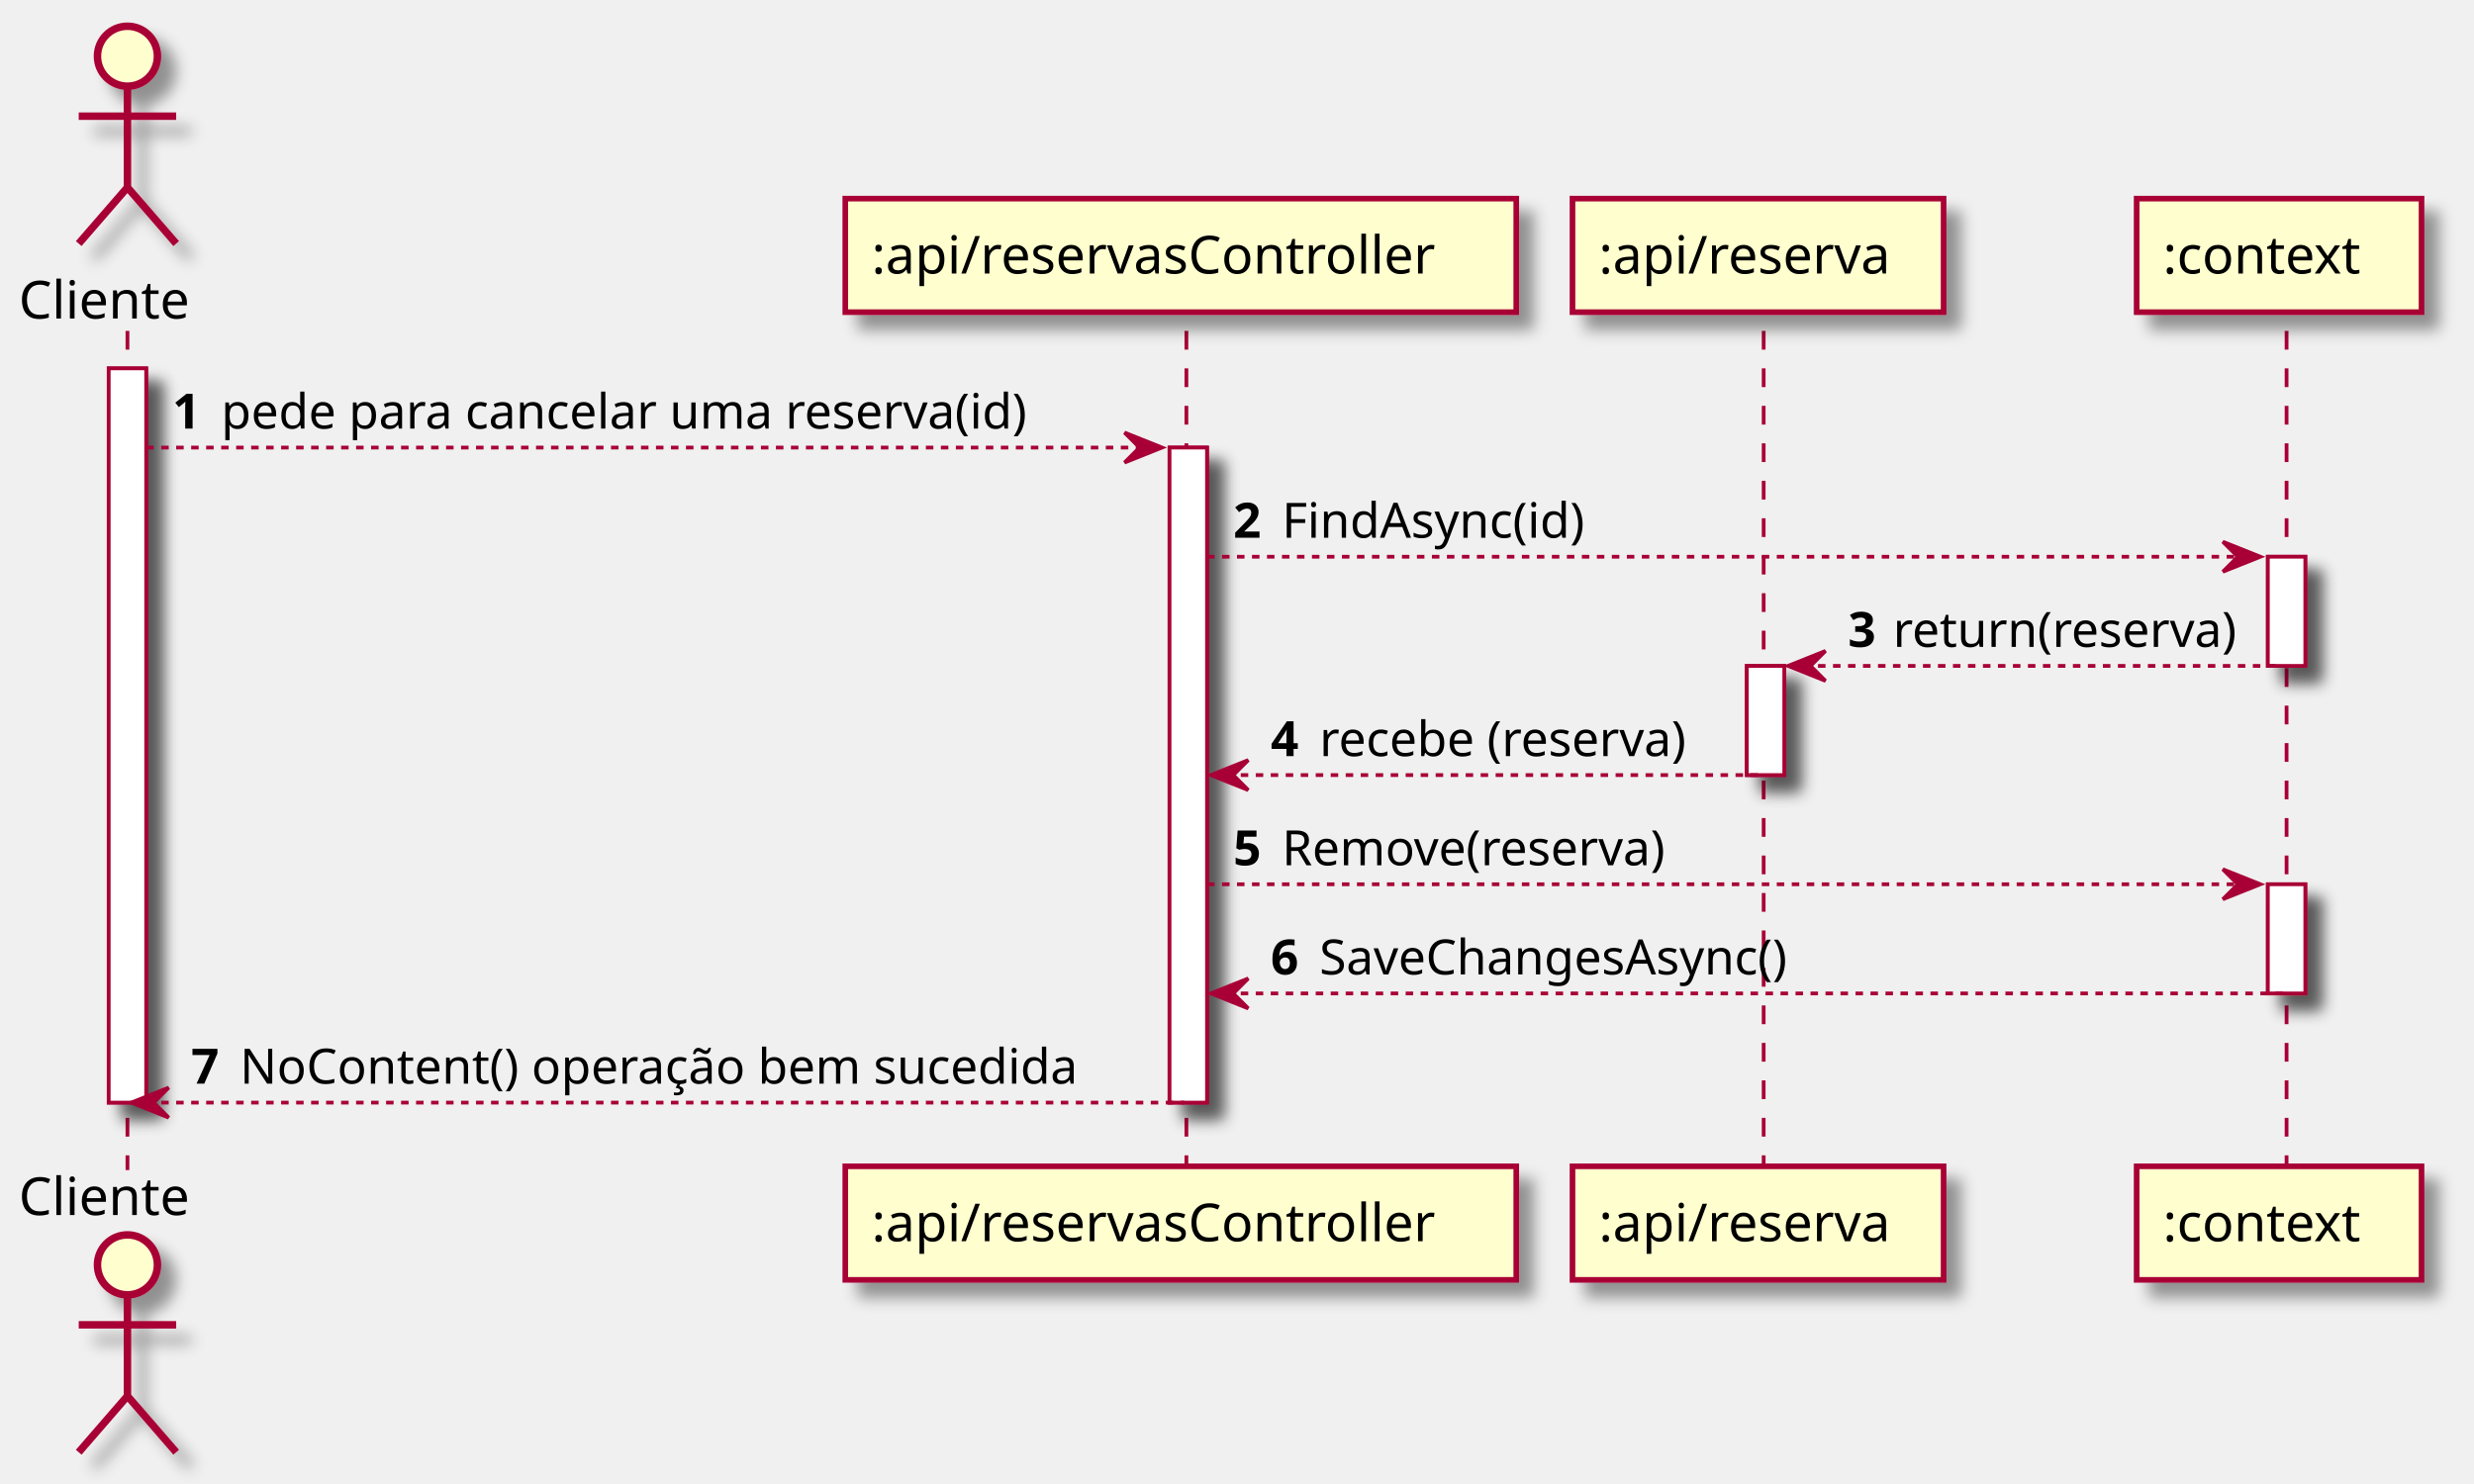
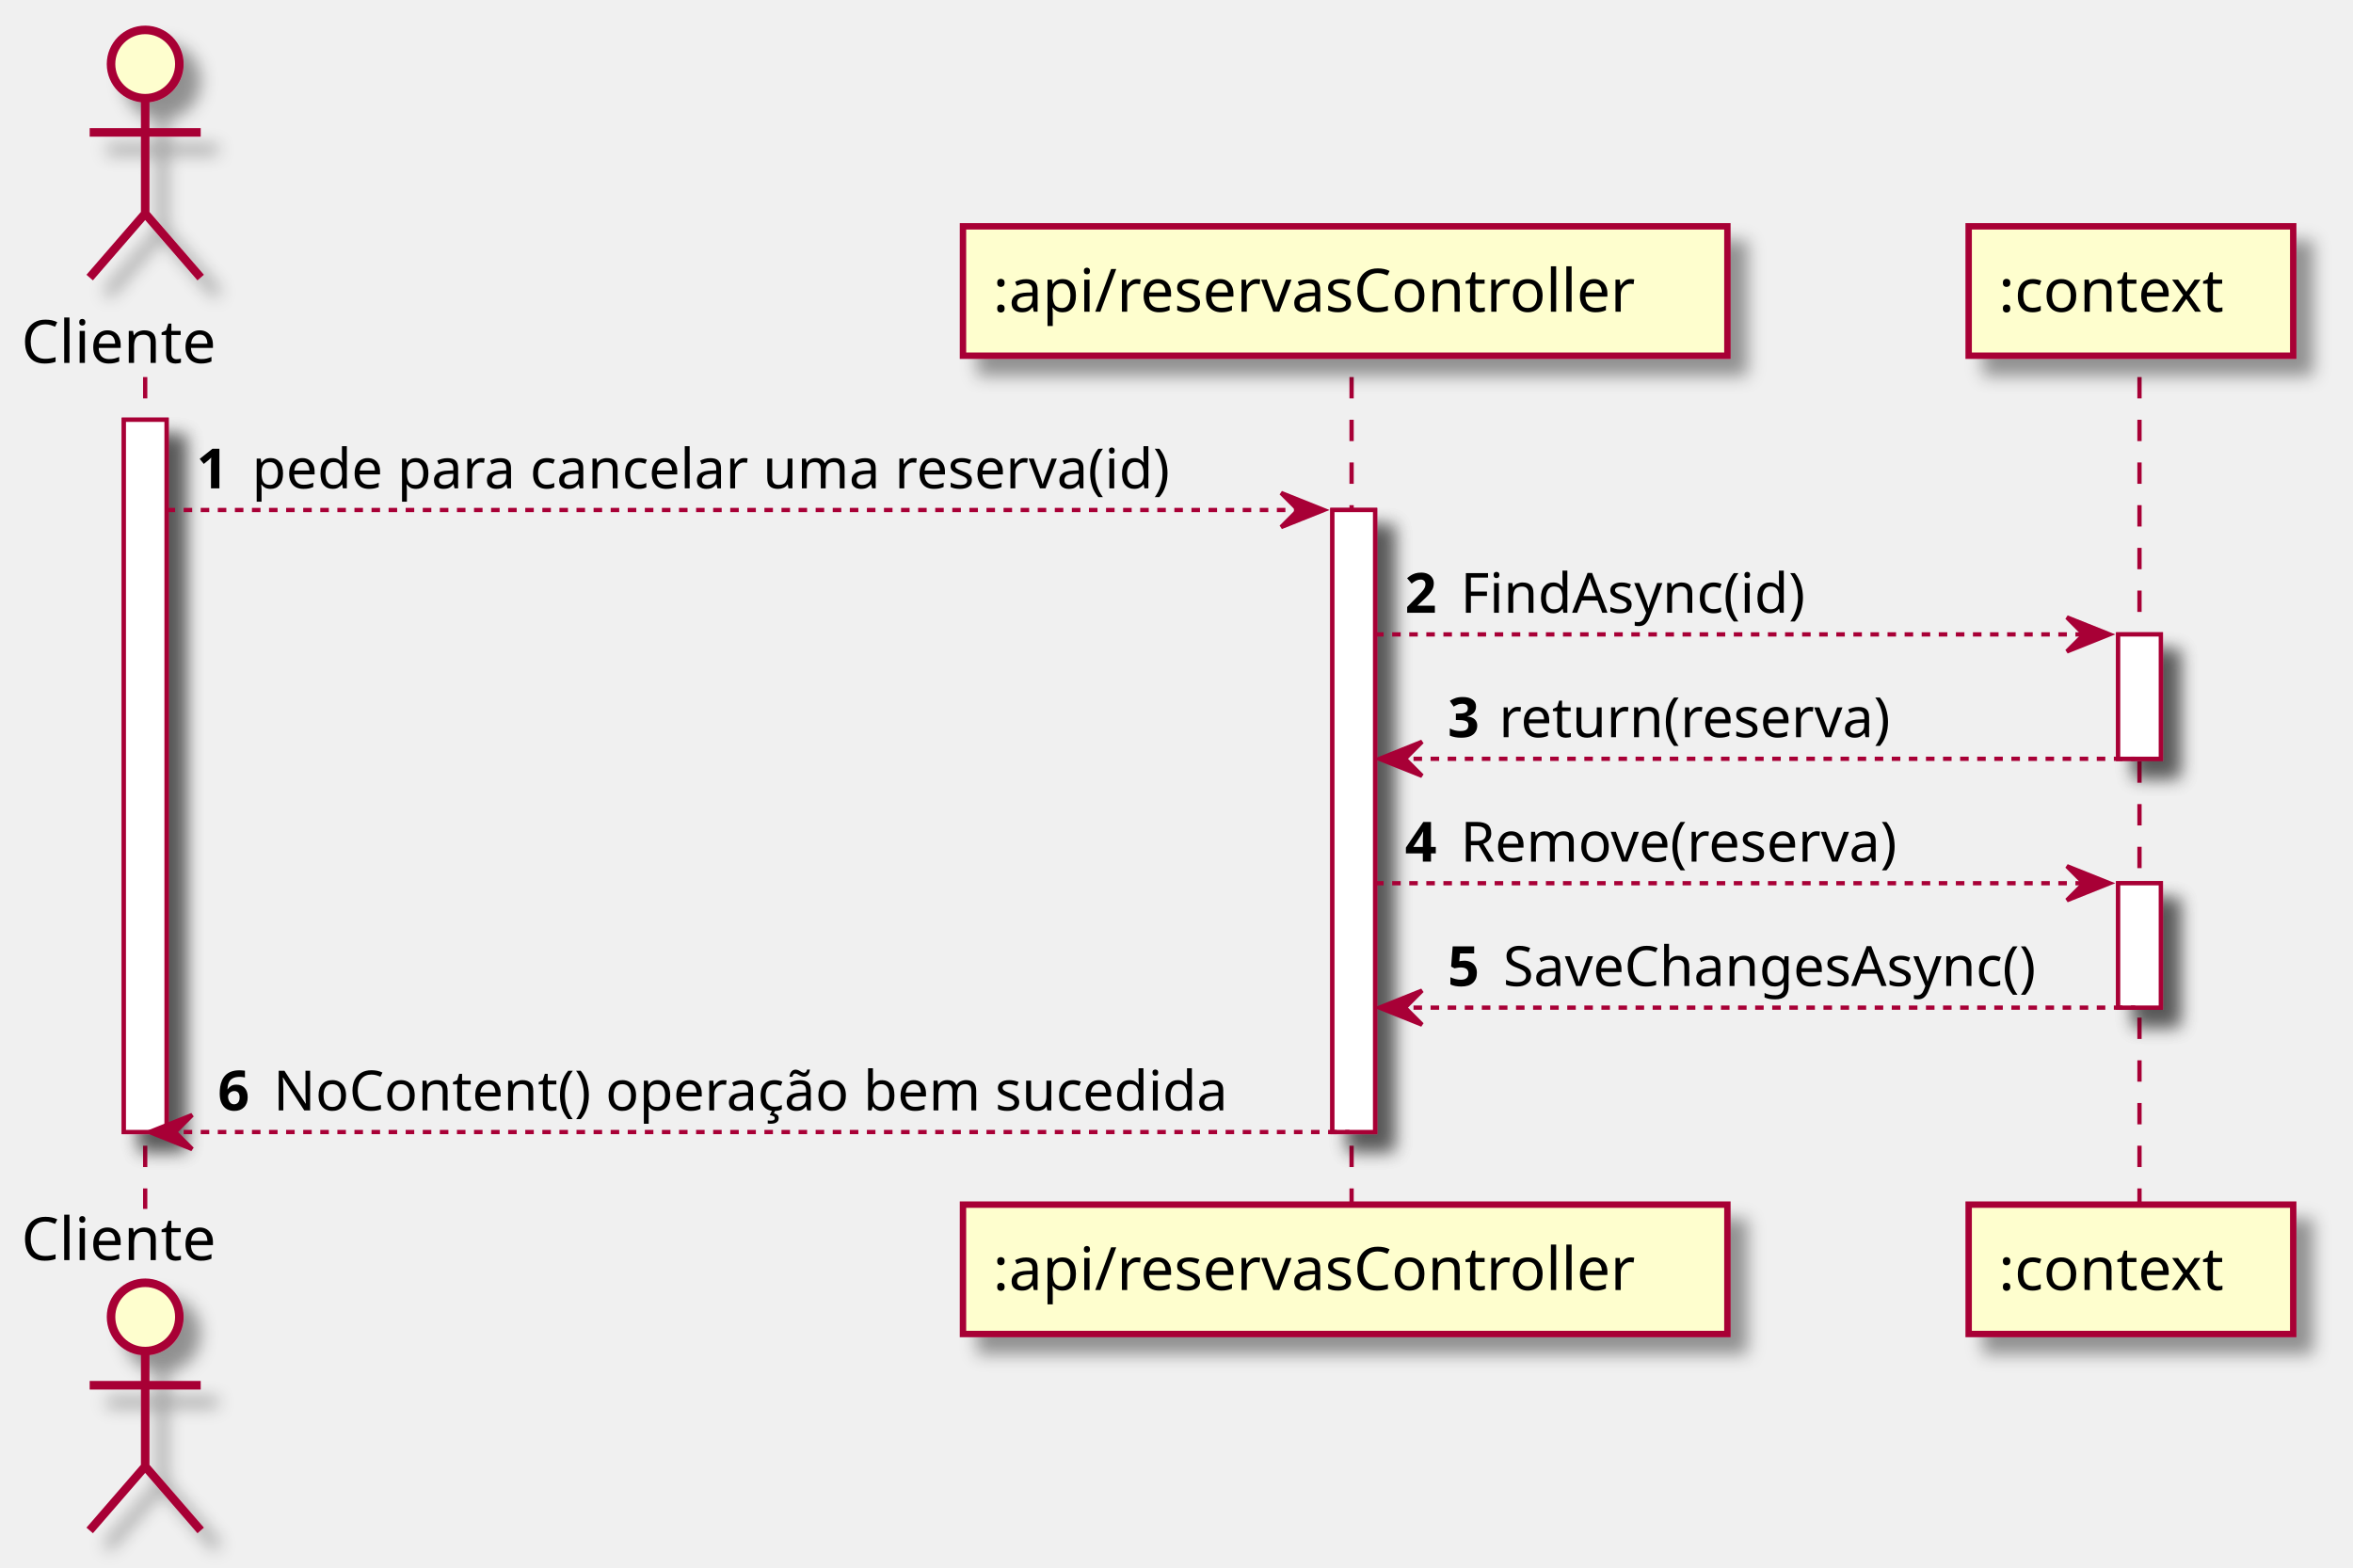
- <svg xmlns="http://www.w3.org/2000/svg" contentScriptType="application/ecmascript" contentStyleType="text/css" height="396px" preserveAspectRatio="none" style="width:660px;height:396px;" version="1.1" viewBox="0 0 660 396" width="660px" zoomAndPan="magnify">
+ <svg xmlns="http://www.w3.org/2000/svg" contentScriptType="application/ecmascript" contentStyleType="text/css" height="367px" preserveAspectRatio="none" style="width:551px;height:367px;" version="1.1" viewBox="0 0 551 367" width="551px" zoomAndPan="magnify">
  <defs>
-     <filter height="300%" id="fyr14nv1s4i1c" width="300%" x="-1" y="-1">
+     <filter height="300%" id="f2esls2cf43bx" width="300%" x="-1" y="-1">
      <feGaussianBlur result="blurOut" stdDeviation="2.0" />
      <feColorMatrix in="blurOut" result="blurOut2" type="matrix" values="0 0 0 0 0 0 0 0 0 0 0 0 0 0 0 0 0 0 .4 0" />
      <feOffset dx="4.0" dy="4.0" in="blurOut2" result="blurOut3" />
      <feBlend in="SourceGraphic" in2="blurOut3" mode="normal" />
    </filter>
  </defs>
  <g>
-     <rect fill="#FFFFFF" filter="url(#fyr14nv1s4i1c)" height="195.93" style="stroke:#A80036;stroke-width:1.0;" width="10" x="29" y="98.297" />
-     <rect fill="#FFFFFF" filter="url(#fyr14nv1s4i1c)" height="174.797" style="stroke:#A80036;stroke-width:1.0;" width="10" x="312" y="119.43" />
-     <rect fill="#FFFFFF" filter="url(#fyr14nv1s4i1c)" height="29.133" style="stroke:#A80036;stroke-width:1.0;" width="10" x="466" y="177.695" />
-     <rect fill="#FFFFFF" filter="url(#fyr14nv1s4i1c)" height="29.133" style="stroke:#A80036;stroke-width:1.0;" width="10" x="605" y="148.562" />
-     <rect fill="#FFFFFF" filter="url(#fyr14nv1s4i1c)" height="29.133" style="stroke:#A80036;stroke-width:1.0;" width="10" x="605" y="235.961" />
-     <line style="stroke:#A80036;stroke-width:1.0;stroke-dasharray:5.0,5.0;" x1="34" x2="34" y1="88.297" y2="312.227" />
-     <line style="stroke:#A80036;stroke-width:1.0;stroke-dasharray:5.0,5.0;" x1="316.5" x2="316.5" y1="88.297" y2="312.227" />
-     <line style="stroke:#A80036;stroke-width:1.0;stroke-dasharray:5.0,5.0;" x1="470.5" x2="470.5" y1="88.297" y2="312.227" />
-     <line style="stroke:#A80036;stroke-width:1.0;stroke-dasharray:5.0,5.0;" x1="610" x2="610" y1="88.297" y2="312.227" />
+     <rect fill="#FFFFFF" filter="url(#f2esls2cf43bx)" height="166.797" style="stroke:#A80036;stroke-width:1.0;" width="10" x="29" y="98.297" />
+     <rect fill="#FFFFFF" filter="url(#f2esls2cf43bx)" height="145.664" style="stroke:#A80036;stroke-width:1.0;" width="10" x="312" y="119.43" />
+     <rect fill="#FFFFFF" filter="url(#f2esls2cf43bx)" height="29.133" style="stroke:#A80036;stroke-width:1.0;" width="10" x="496" y="148.562" />
+     <rect fill="#FFFFFF" filter="url(#f2esls2cf43bx)" height="29.133" style="stroke:#A80036;stroke-width:1.0;" width="10" x="496" y="206.828" />
+     <line style="stroke:#A80036;stroke-width:1.0;stroke-dasharray:5.0,5.0;" x1="34" x2="34" y1="88.297" y2="283.094" />
+     <line style="stroke:#A80036;stroke-width:1.0;stroke-dasharray:5.0,5.0;" x1="316.5" x2="316.5" y1="88.297" y2="283.094" />
+     <line style="stroke:#A80036;stroke-width:1.0;stroke-dasharray:5.0,5.0;" x1="501" x2="501" y1="88.297" y2="283.094" />
    <text fill="#000000" font-family="sans-serif" font-size="14" lengthAdjust="spacing" textLength="52" x="5" y="84.995">Cliente</text>
-     <ellipse cx="34" cy="15" fill="#FEFECE" filter="url(#fyr14nv1s4i1c)" rx="8" ry="8" style="stroke:#A80036;stroke-width:2.0;" />
-     <path d="M34,23 L34,50 M21,31 L47,31 M34,50 L21,65 M34,50 L47,65 " fill="none" filter="url(#fyr14nv1s4i1c)" style="stroke:#A80036;stroke-width:2.0;" />
-     <text fill="#000000" font-family="sans-serif" font-size="14" lengthAdjust="spacing" textLength="52" x="5" y="324.222">Cliente</text>
-     <ellipse cx="34" cy="337.523" fill="#FEFECE" filter="url(#fyr14nv1s4i1c)" rx="8" ry="8" style="stroke:#A80036;stroke-width:2.0;" />
-     <path d="M34,345.523 L34,372.523 M21,353.523 L47,353.523 M34,372.523 L21,387.523 M34,372.523 L47,387.523 " fill="none" filter="url(#fyr14nv1s4i1c)" style="stroke:#A80036;stroke-width:2.0;" />
-     <rect fill="#FEFECE" filter="url(#fyr14nv1s4i1c)" height="30.297" style="stroke:#A80036;stroke-width:1.5;" width="179" x="225.5" y="53" />
+     <ellipse cx="34" cy="15" fill="#FEFECE" filter="url(#f2esls2cf43bx)" rx="8" ry="8" style="stroke:#A80036;stroke-width:2.0;" />
+     <path d="M34,23 L34,50 M21,31 L47,31 M34,50 L21,65 M34,50 L47,65 " fill="none" filter="url(#f2esls2cf43bx)" style="stroke:#A80036;stroke-width:2.0;" />
+     <text fill="#000000" font-family="sans-serif" font-size="14" lengthAdjust="spacing" textLength="52" x="5" y="295.089">Cliente</text>
+     <ellipse cx="34" cy="308.391" fill="#FEFECE" filter="url(#f2esls2cf43bx)" rx="8" ry="8" style="stroke:#A80036;stroke-width:2.0;" />
+     <path d="M34,316.391 L34,343.391 M21,324.391 L47,324.391 M34,343.391 L21,358.391 M34,343.391 L47,358.391 " fill="none" filter="url(#f2esls2cf43bx)" style="stroke:#A80036;stroke-width:2.0;" />
+     <rect fill="#FEFECE" filter="url(#f2esls2cf43bx)" height="30.297" style="stroke:#A80036;stroke-width:1.5;" width="179" x="225.5" y="53" />
    <text fill="#000000" font-family="sans-serif" font-size="14" lengthAdjust="spacing" textLength="165" x="232.5" y="72.995">:api/reservasController</text>
-     <rect fill="#FEFECE" filter="url(#fyr14nv1s4i1c)" height="30.297" style="stroke:#A80036;stroke-width:1.5;" width="179" x="225.5" y="311.227" />
-     <text fill="#000000" font-family="sans-serif" font-size="14" lengthAdjust="spacing" textLength="165" x="232.5" y="331.222">:api/reservasController</text>
-     <rect fill="#FEFECE" filter="url(#fyr14nv1s4i1c)" height="30.297" style="stroke:#A80036;stroke-width:1.5;" width="99" x="419.5" y="53" />
-     <text fill="#000000" font-family="sans-serif" font-size="14" lengthAdjust="spacing" textLength="85" x="426.5" y="72.995">:api/reserva</text>
-     <rect fill="#FEFECE" filter="url(#fyr14nv1s4i1c)" height="30.297" style="stroke:#A80036;stroke-width:1.5;" width="99" x="419.5" y="311.227" />
-     <text fill="#000000" font-family="sans-serif" font-size="14" lengthAdjust="spacing" textLength="85" x="426.5" y="331.222">:api/reserva</text>
-     <rect fill="#FEFECE" filter="url(#fyr14nv1s4i1c)" height="30.297" style="stroke:#A80036;stroke-width:1.5;" width="76" x="570" y="53" />
-     <text fill="#000000" font-family="sans-serif" font-size="14" lengthAdjust="spacing" textLength="62" x="577" y="72.995">:context</text>
-     <rect fill="#FEFECE" filter="url(#fyr14nv1s4i1c)" height="30.297" style="stroke:#A80036;stroke-width:1.5;" width="76" x="570" y="311.227" />
-     <text fill="#000000" font-family="sans-serif" font-size="14" lengthAdjust="spacing" textLength="62" x="577" y="331.222">:context</text>
-     <rect fill="#FFFFFF" filter="url(#fyr14nv1s4i1c)" height="195.93" style="stroke:#A80036;stroke-width:1.0;" width="10" x="29" y="98.297" />
-     <rect fill="#FFFFFF" filter="url(#fyr14nv1s4i1c)" height="174.797" style="stroke:#A80036;stroke-width:1.0;" width="10" x="312" y="119.43" />
-     <rect fill="#FFFFFF" filter="url(#fyr14nv1s4i1c)" height="29.133" style="stroke:#A80036;stroke-width:1.0;" width="10" x="466" y="177.695" />
-     <rect fill="#FFFFFF" filter="url(#fyr14nv1s4i1c)" height="29.133" style="stroke:#A80036;stroke-width:1.0;" width="10" x="605" y="148.562" />
-     <rect fill="#FFFFFF" filter="url(#fyr14nv1s4i1c)" height="29.133" style="stroke:#A80036;stroke-width:1.0;" width="10" x="605" y="235.961" />
+     <rect fill="#FEFECE" filter="url(#f2esls2cf43bx)" height="30.297" style="stroke:#A80036;stroke-width:1.5;" width="179" x="225.5" y="282.094" />
+     <text fill="#000000" font-family="sans-serif" font-size="14" lengthAdjust="spacing" textLength="165" x="232.5" y="302.089">:api/reservasController</text>
+     <rect fill="#FEFECE" filter="url(#f2esls2cf43bx)" height="30.297" style="stroke:#A80036;stroke-width:1.5;" width="76" x="461" y="53" />
+     <text fill="#000000" font-family="sans-serif" font-size="14" lengthAdjust="spacing" textLength="62" x="468" y="72.995">:context</text>
+     <rect fill="#FEFECE" filter="url(#f2esls2cf43bx)" height="30.297" style="stroke:#A80036;stroke-width:1.5;" width="76" x="461" y="282.094" />
+     <text fill="#000000" font-family="sans-serif" font-size="14" lengthAdjust="spacing" textLength="62" x="468" y="302.089">:context</text>
+     <rect fill="#FFFFFF" filter="url(#f2esls2cf43bx)" height="166.797" style="stroke:#A80036;stroke-width:1.0;" width="10" x="29" y="98.297" />
+     <rect fill="#FFFFFF" filter="url(#f2esls2cf43bx)" height="145.664" style="stroke:#A80036;stroke-width:1.0;" width="10" x="312" y="119.43" />
+     <rect fill="#FFFFFF" filter="url(#f2esls2cf43bx)" height="29.133" style="stroke:#A80036;stroke-width:1.0;" width="10" x="496" y="148.562" />
+     <rect fill="#FFFFFF" filter="url(#f2esls2cf43bx)" height="29.133" style="stroke:#A80036;stroke-width:1.0;" width="10" x="496" y="206.828" />
    <polygon fill="#A80036" points="300,115.43,310,119.43,300,123.43,304,119.43" style="stroke:#A80036;stroke-width:1.0;" />
    <line style="stroke:#A80036;stroke-width:1.0;stroke-dasharray:2.0,2.0;" x1="39" x2="306" y1="119.43" y2="119.43" />
    <text fill="#000000" font-family="sans-serif" font-size="13" font-weight="bold" lengthAdjust="spacing" textLength="9" x="46" y="114.364">1</text>
    <text fill="#000000" font-family="sans-serif" font-size="13" lengthAdjust="spacing" textLength="230" x="59" y="114.364">pede para cancelar uma reserva(id)</text>
-     <polygon fill="#A80036" points="593,144.562,603,148.562,593,152.562,597,148.562" style="stroke:#A80036;stroke-width:1.0;" />
-     <line style="stroke:#A80036;stroke-width:1.0;stroke-dasharray:2.0,2.0;" x1="322" x2="599" y1="148.562" y2="148.562" />
+     <polygon fill="#A80036" points="484,144.562,494,148.562,484,152.562,488,148.562" style="stroke:#A80036;stroke-width:1.0;" />
+     <line style="stroke:#A80036;stroke-width:1.0;stroke-dasharray:2.0,2.0;" x1="322" x2="490" y1="148.562" y2="148.562" />
    <text fill="#000000" font-family="sans-serif" font-size="13" font-weight="bold" lengthAdjust="spacing" textLength="9" x="329" y="143.497">2</text>
    <text fill="#000000" font-family="sans-serif" font-size="13" lengthAdjust="spacing" textLength="86" x="342" y="143.497">FindAsync(id)</text>
-     <polygon fill="#A80036" points="487,173.695,477,177.695,487,181.695,483,177.695" style="stroke:#A80036;stroke-width:1.0;" />
-     <line style="stroke:#A80036;stroke-width:1.0;stroke-dasharray:2.0,2.0;" x1="481" x2="609" y1="177.695" y2="177.695" />
-     <text fill="#000000" font-family="sans-serif" font-size="13" font-weight="bold" lengthAdjust="spacing" textLength="8" x="493" y="172.629">3</text>
-     <text fill="#000000" font-family="sans-serif" font-size="13" lengthAdjust="spacing" textLength="98" x="505" y="172.629">return(reserva)</text>
-     <polygon fill="#A80036" points="333,202.828,323,206.828,333,210.828,329,206.828" style="stroke:#A80036;stroke-width:1.0;" />
-     <line style="stroke:#A80036;stroke-width:1.0;stroke-dasharray:2.0,2.0;" x1="327" x2="470" y1="206.828" y2="206.828" />
-     <text fill="#000000" font-family="sans-serif" font-size="13" font-weight="bold" lengthAdjust="spacing" textLength="9" x="339" y="201.762">4</text>
-     <text fill="#000000" font-family="sans-serif" font-size="13" lengthAdjust="spacing" textLength="107" x="352" y="201.762">recebe (reserva)</text>
-     <polygon fill="#A80036" points="593,231.961,603,235.961,593,239.961,597,235.961" style="stroke:#A80036;stroke-width:1.0;" />
-     <line style="stroke:#A80036;stroke-width:1.0;stroke-dasharray:2.0,2.0;" x1="322" x2="599" y1="235.961" y2="235.961" />
-     <text fill="#000000" font-family="sans-serif" font-size="13" font-weight="bold" lengthAdjust="spacing" textLength="9" x="329" y="230.895">5</text>
-     <text fill="#000000" font-family="sans-serif" font-size="13" lengthAdjust="spacing" textLength="113" x="342" y="230.895">Remove(reserva)</text>
-     <polygon fill="#A80036" points="333,261.094,323,265.094,333,269.094,329,265.094" style="stroke:#A80036;stroke-width:1.0;" />
-     <line style="stroke:#A80036;stroke-width:1.0;stroke-dasharray:2.0,2.0;" x1="327" x2="609" y1="265.094" y2="265.094" />
-     <text fill="#000000" font-family="sans-serif" font-size="13" font-weight="bold" lengthAdjust="spacing" textLength="9" x="339" y="260.028">6</text>
-     <text fill="#000000" font-family="sans-serif" font-size="13" lengthAdjust="spacing" textLength="137" x="352" y="260.028">SaveChangesAsync()</text>
-     <polygon fill="#A80036" points="45,290.227,35,294.227,45,298.227,41,294.227" style="stroke:#A80036;stroke-width:1.0;" />
-     <line style="stroke:#A80036;stroke-width:1.0;stroke-dasharray:2.0,2.0;" x1="39" x2="316" y1="294.227" y2="294.227" />
-     <text fill="#000000" font-family="sans-serif" font-size="13" font-weight="bold" lengthAdjust="spacing" textLength="9" x="51" y="289.161">7</text>
-     <text fill="#000000" font-family="sans-serif" font-size="13" lengthAdjust="spacing" textLength="236" x="64" y="289.161">NoContent() operação bem sucedida</text>
+     <polygon fill="#A80036" points="333,173.695,323,177.695,333,181.695,329,177.695" style="stroke:#A80036;stroke-width:1.0;" />
+     <line style="stroke:#A80036;stroke-width:1.0;stroke-dasharray:2.0,2.0;" x1="327" x2="500" y1="177.695" y2="177.695" />
+     <text fill="#000000" font-family="sans-serif" font-size="13" font-weight="bold" lengthAdjust="spacing" textLength="8" x="339" y="172.629">3</text>
+     <text fill="#000000" font-family="sans-serif" font-size="13" lengthAdjust="spacing" textLength="98" x="351" y="172.629">return(reserva)</text>
+     <polygon fill="#A80036" points="484,202.828,494,206.828,484,210.828,488,206.828" style="stroke:#A80036;stroke-width:1.0;" />
+     <line style="stroke:#A80036;stroke-width:1.0;stroke-dasharray:2.0,2.0;" x1="322" x2="490" y1="206.828" y2="206.828" />
+     <text fill="#000000" font-family="sans-serif" font-size="13" font-weight="bold" lengthAdjust="spacing" textLength="9" x="329" y="201.762">4</text>
+     <text fill="#000000" font-family="sans-serif" font-size="13" lengthAdjust="spacing" textLength="113" x="342" y="201.762">Remove(reserva)</text>
+     <polygon fill="#A80036" points="333,231.961,323,235.961,333,239.961,329,235.961" style="stroke:#A80036;stroke-width:1.0;" />
+     <line style="stroke:#A80036;stroke-width:1.0;stroke-dasharray:2.0,2.0;" x1="327" x2="500" y1="235.961" y2="235.961" />
+     <text fill="#000000" font-family="sans-serif" font-size="13" font-weight="bold" lengthAdjust="spacing" textLength="9" x="339" y="230.895">5</text>
+     <text fill="#000000" font-family="sans-serif" font-size="13" lengthAdjust="spacing" textLength="137" x="352" y="230.895">SaveChangesAsync()</text>
+     <polygon fill="#A80036" points="45,261.094,35,265.094,45,269.094,41,265.094" style="stroke:#A80036;stroke-width:1.0;" />
+     <line style="stroke:#A80036;stroke-width:1.0;stroke-dasharray:2.0,2.0;" x1="39" x2="316" y1="265.094" y2="265.094" />
+     <text fill="#000000" font-family="sans-serif" font-size="13" font-weight="bold" lengthAdjust="spacing" textLength="9" x="51" y="260.028">6</text>
+     <text fill="#000000" font-family="sans-serif" font-size="13" lengthAdjust="spacing" textLength="236" x="64" y="260.028">NoContent() operação bem sucedida</text>
  </g>
</svg>
